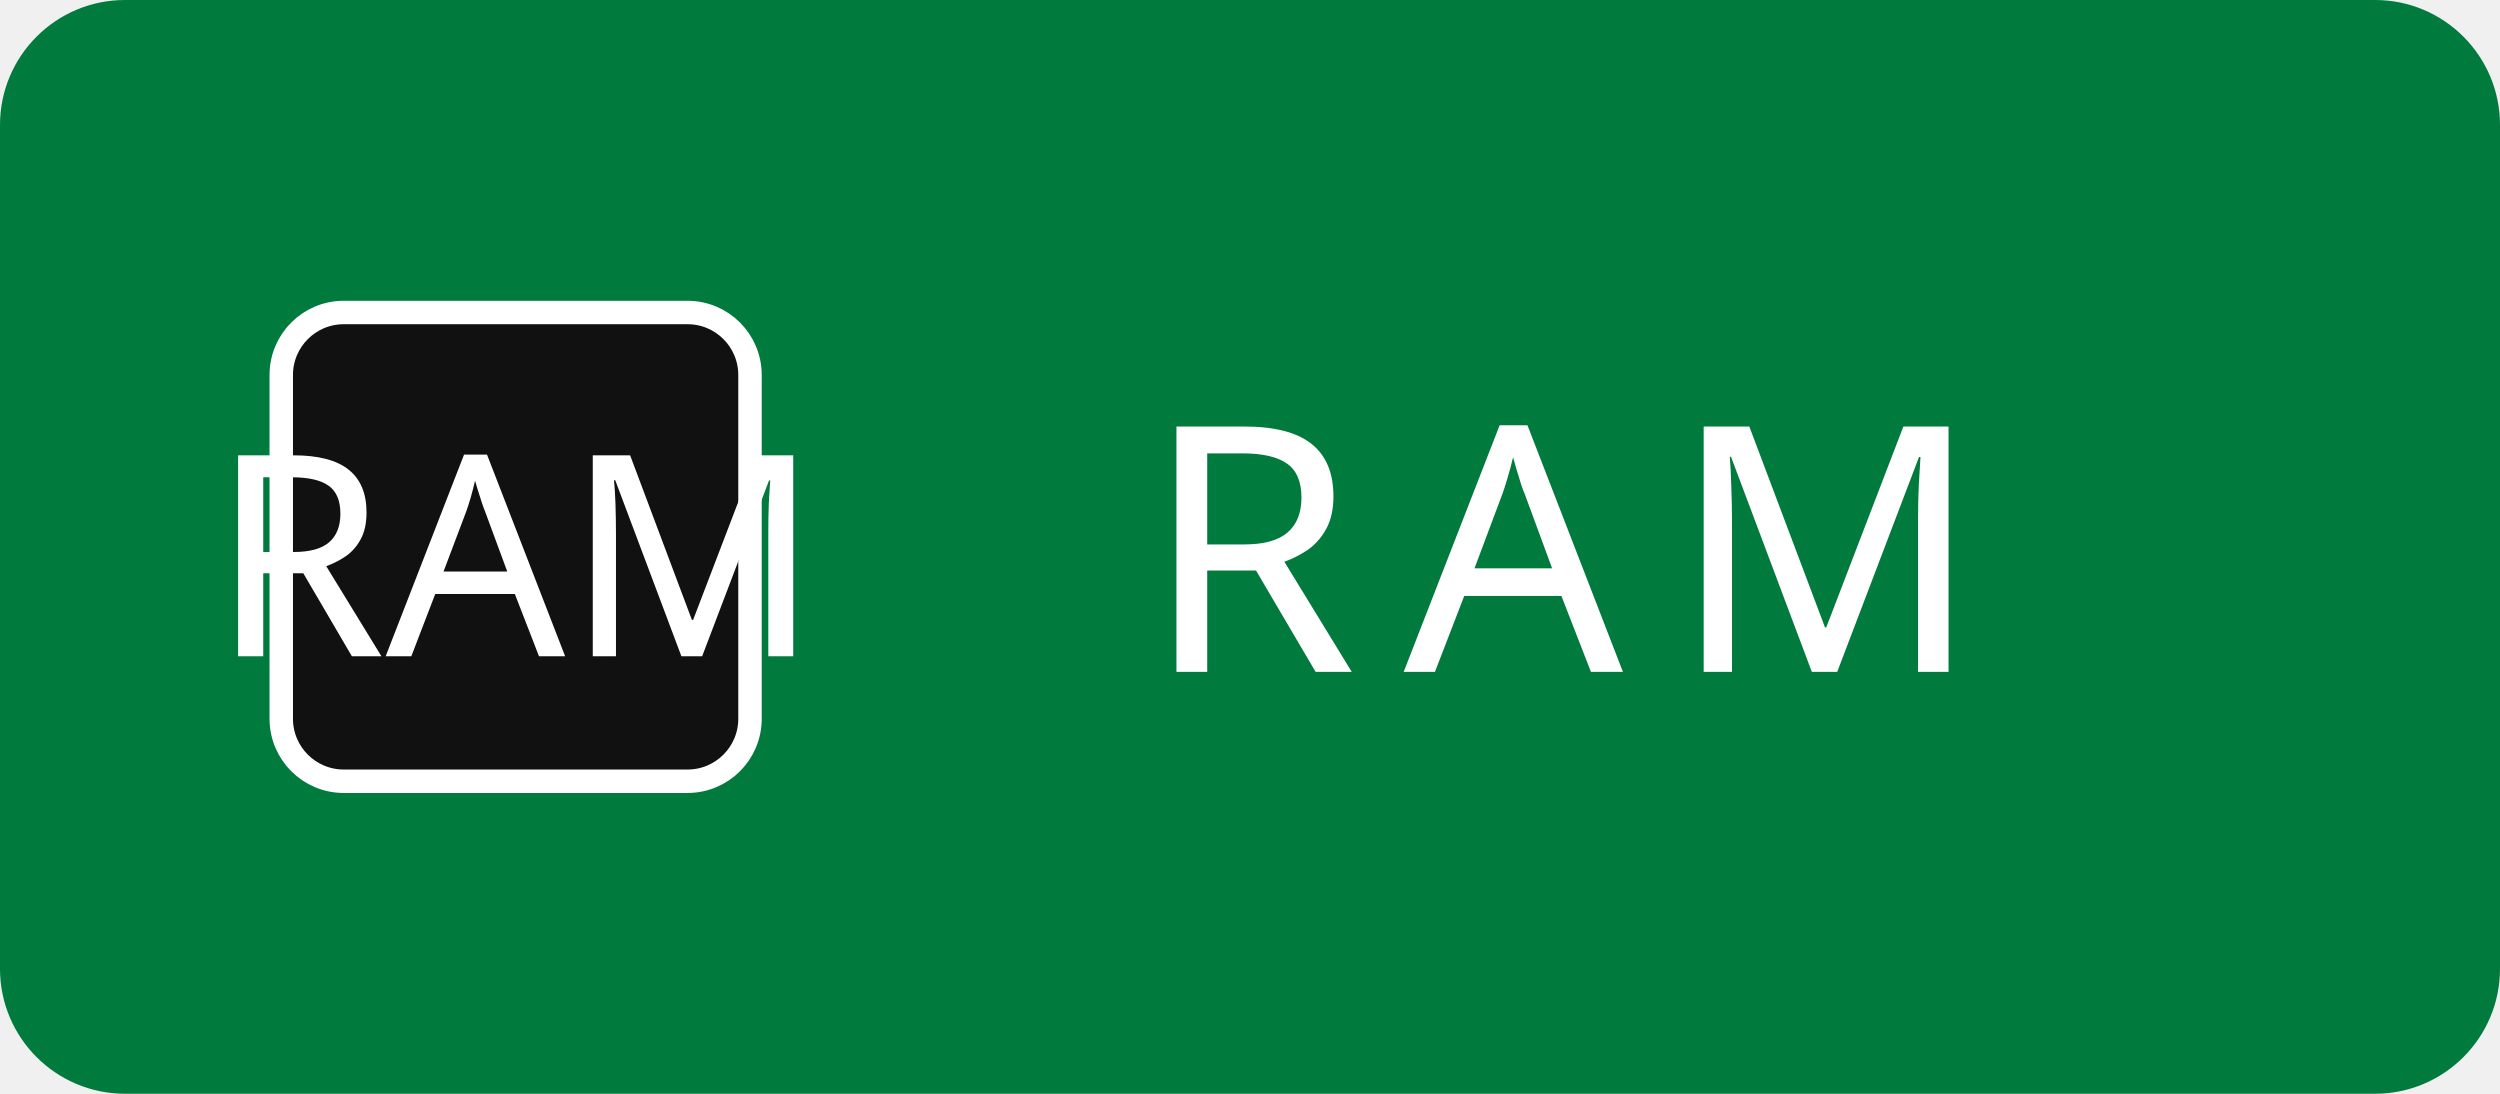
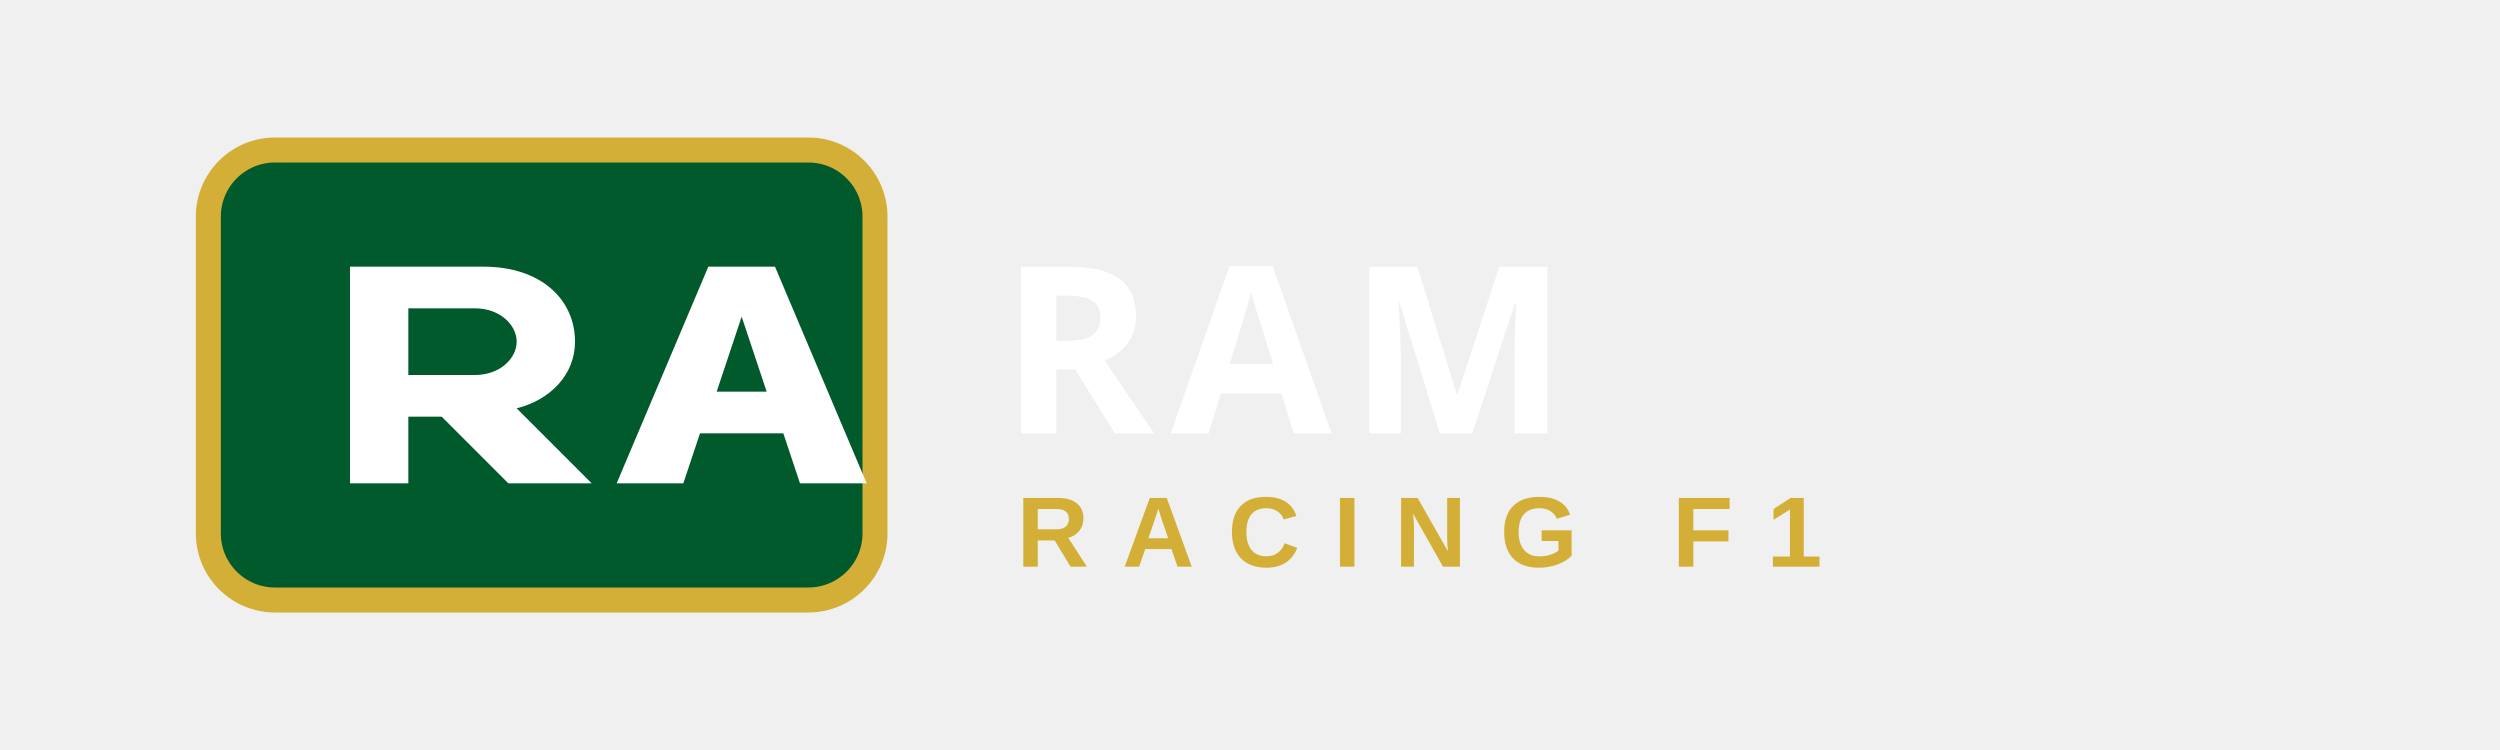
- <svg xmlns="http://www.w3.org/2000/svg" viewBox="0 0 160 70">
-   <rect width="160" height="70" rx="8" fill="#007A3D" />
-   <rect x="18" y="20" width="30" height="30" rx="4" fill="#111111" stroke="#ffffff" stroke-width="1.5" />
-   <text x="33" y="42" fill="#ffffff" font-family="Impact, sans-serif" font-size="18" text-anchor="middle">RAM</text>
-   <text x="100" y="43" fill="#ffffff" font-family="Arial Black, Impact, sans-serif" font-size="22" letter-spacing="3" text-anchor="middle">RAM</text>
+ <svg xmlns="http://www.w3.org/2000/svg" viewBox="0 0 300 90">
+   <g transform="translate(20, 10)">
+     <rect x="5" y="8" width="80" height="54" rx="8" fill="#005A2B" stroke="#D4AF37" stroke-width="3" />
+     <path d="M22 48 L22 22 L38 22 C45 22 49 26 49 31 C49 35 46 38 42 39 L51 48 L41 48 L33 40 L29 40 L29 48 Z M29 35 L37 35 C40 35 42 33 42 31 C42 29 40 27 37 27 L29 27 Z" fill="#FFFFFF" />
+     <path d="M54 48 L65 22 L73 22 L84 48 L76 48 L74 42 L64 42 L62 48 Z M66 37 L72 37 L69 28 Z" fill="#FFFFFF" />
+     <text x="100" y="42" font-family="'Arial Black', sans-serif" font-weight="900" font-size="28" fill="#FFFFFF" letter-spacing="2">RAM</text>
+     <text x="102" y="58" font-family="'Helvetica Neue', Arial, sans-serif" font-weight="700" font-size="12" fill="#D4AF37" letter-spacing="4">RACING F1</text>
+   </g>
</svg>
